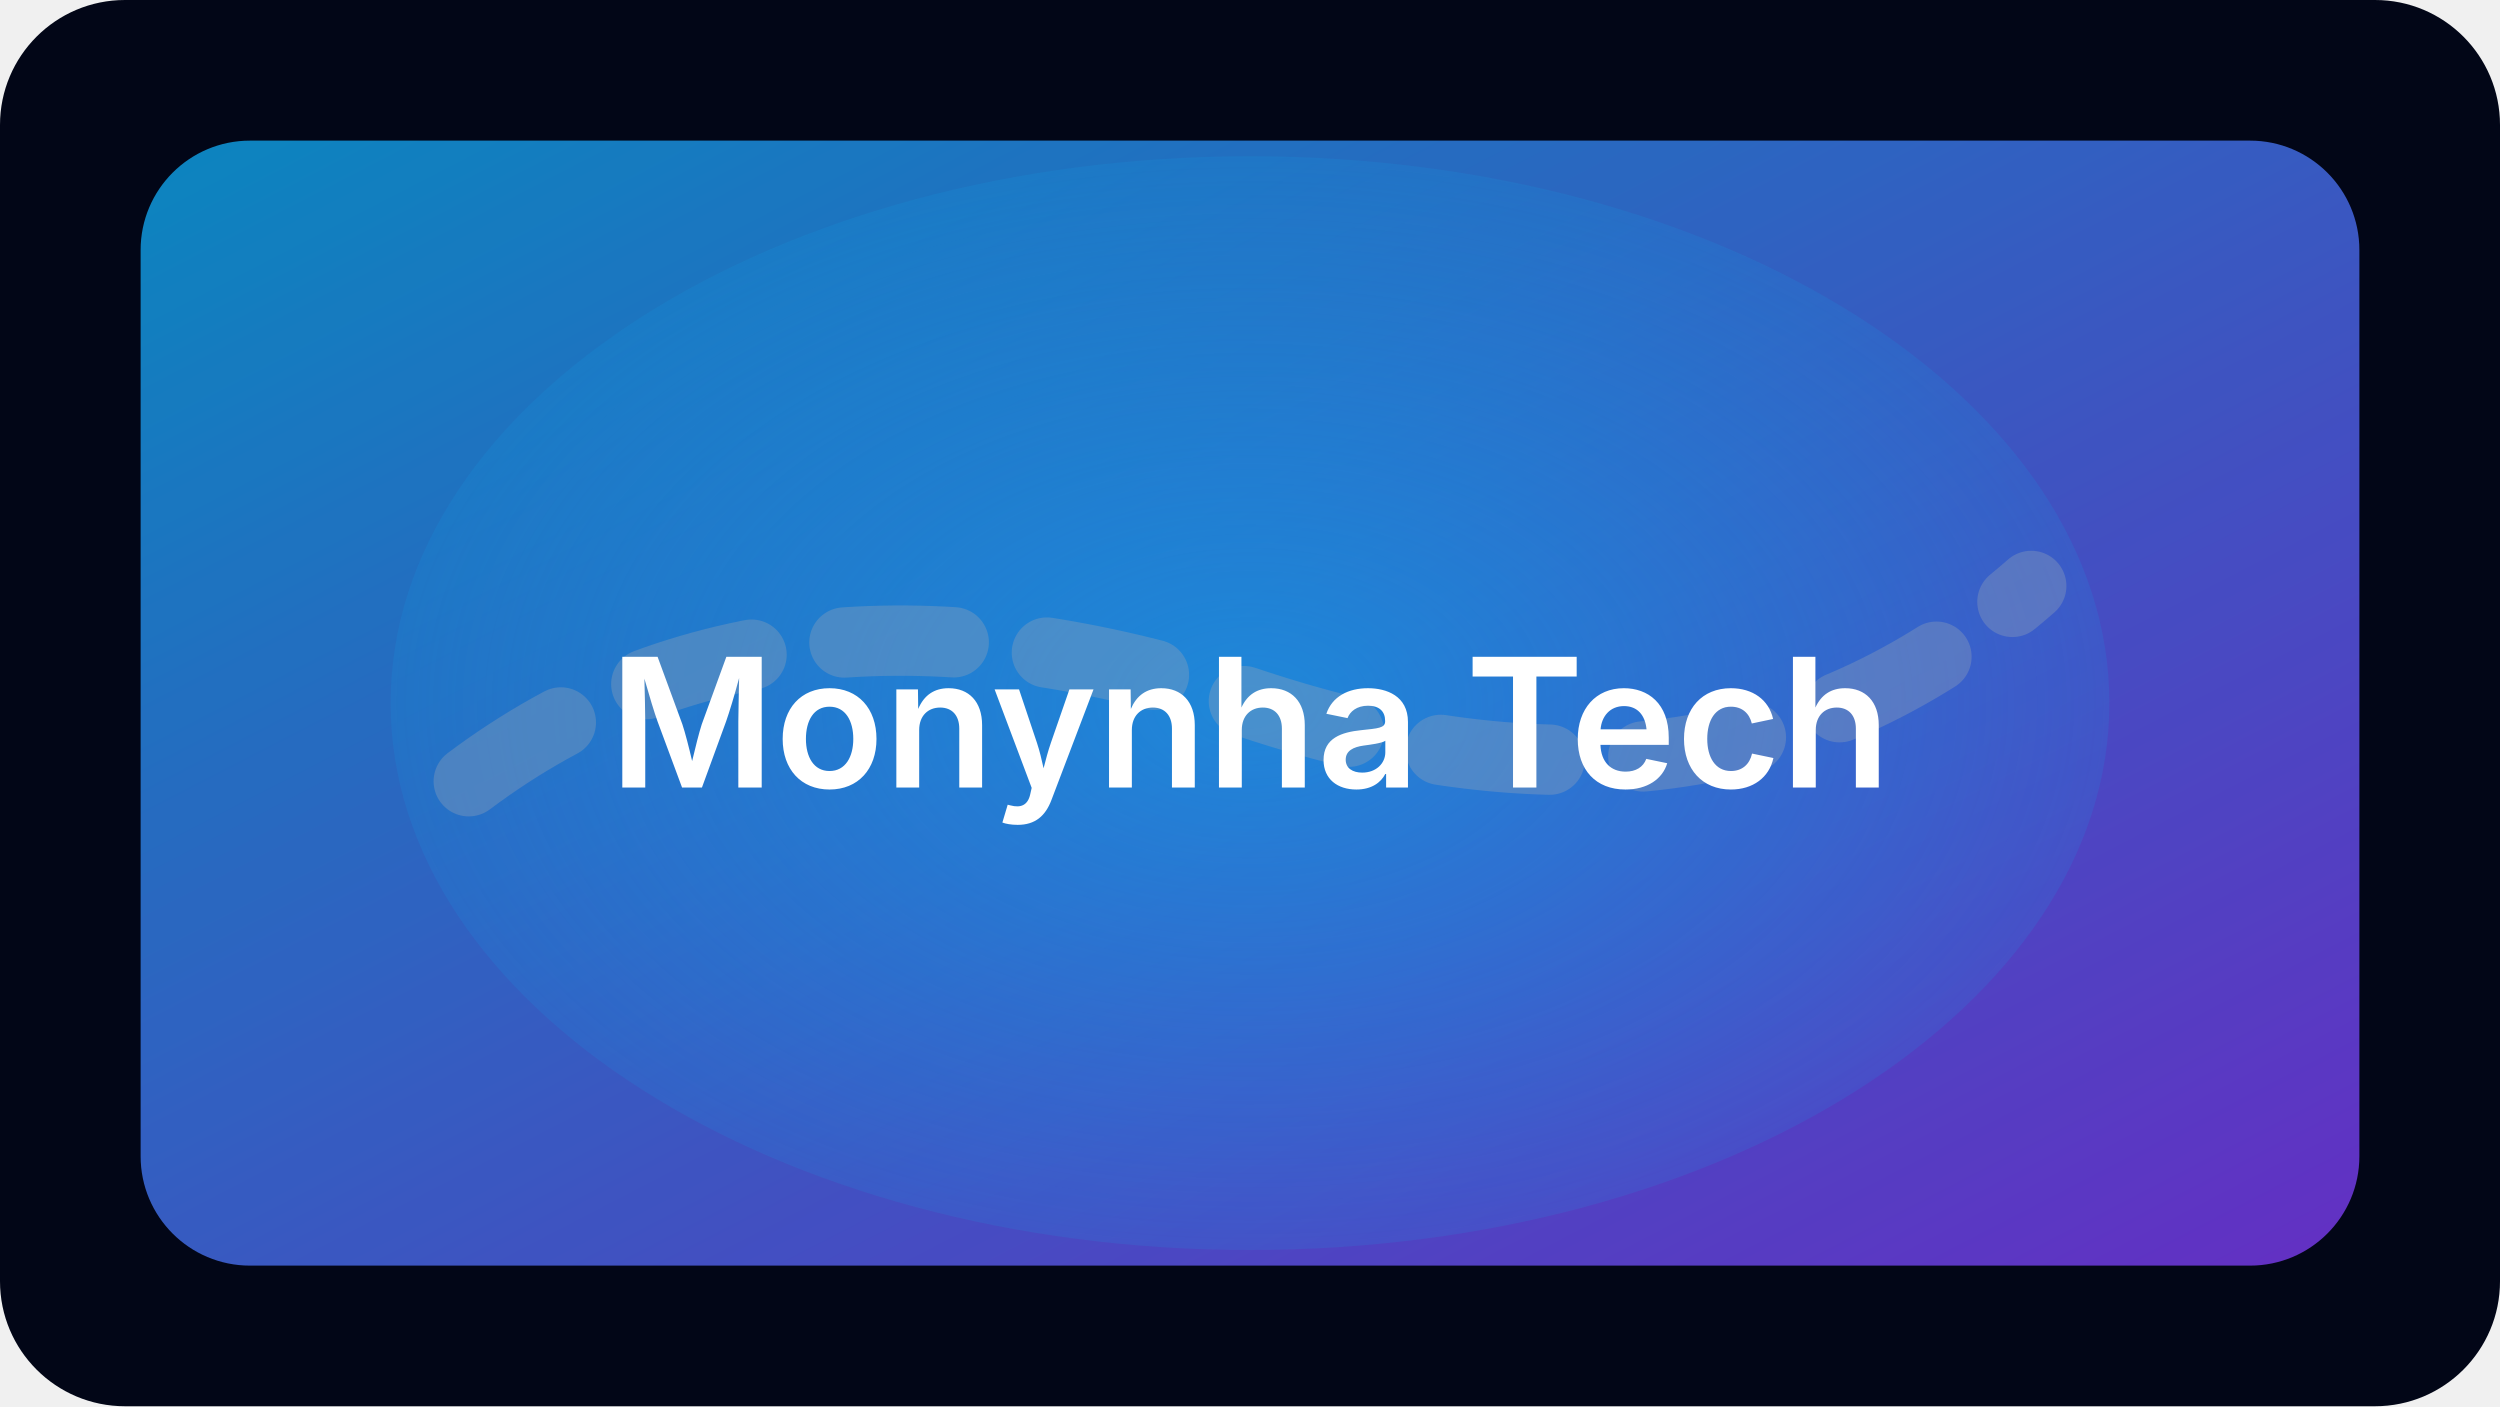
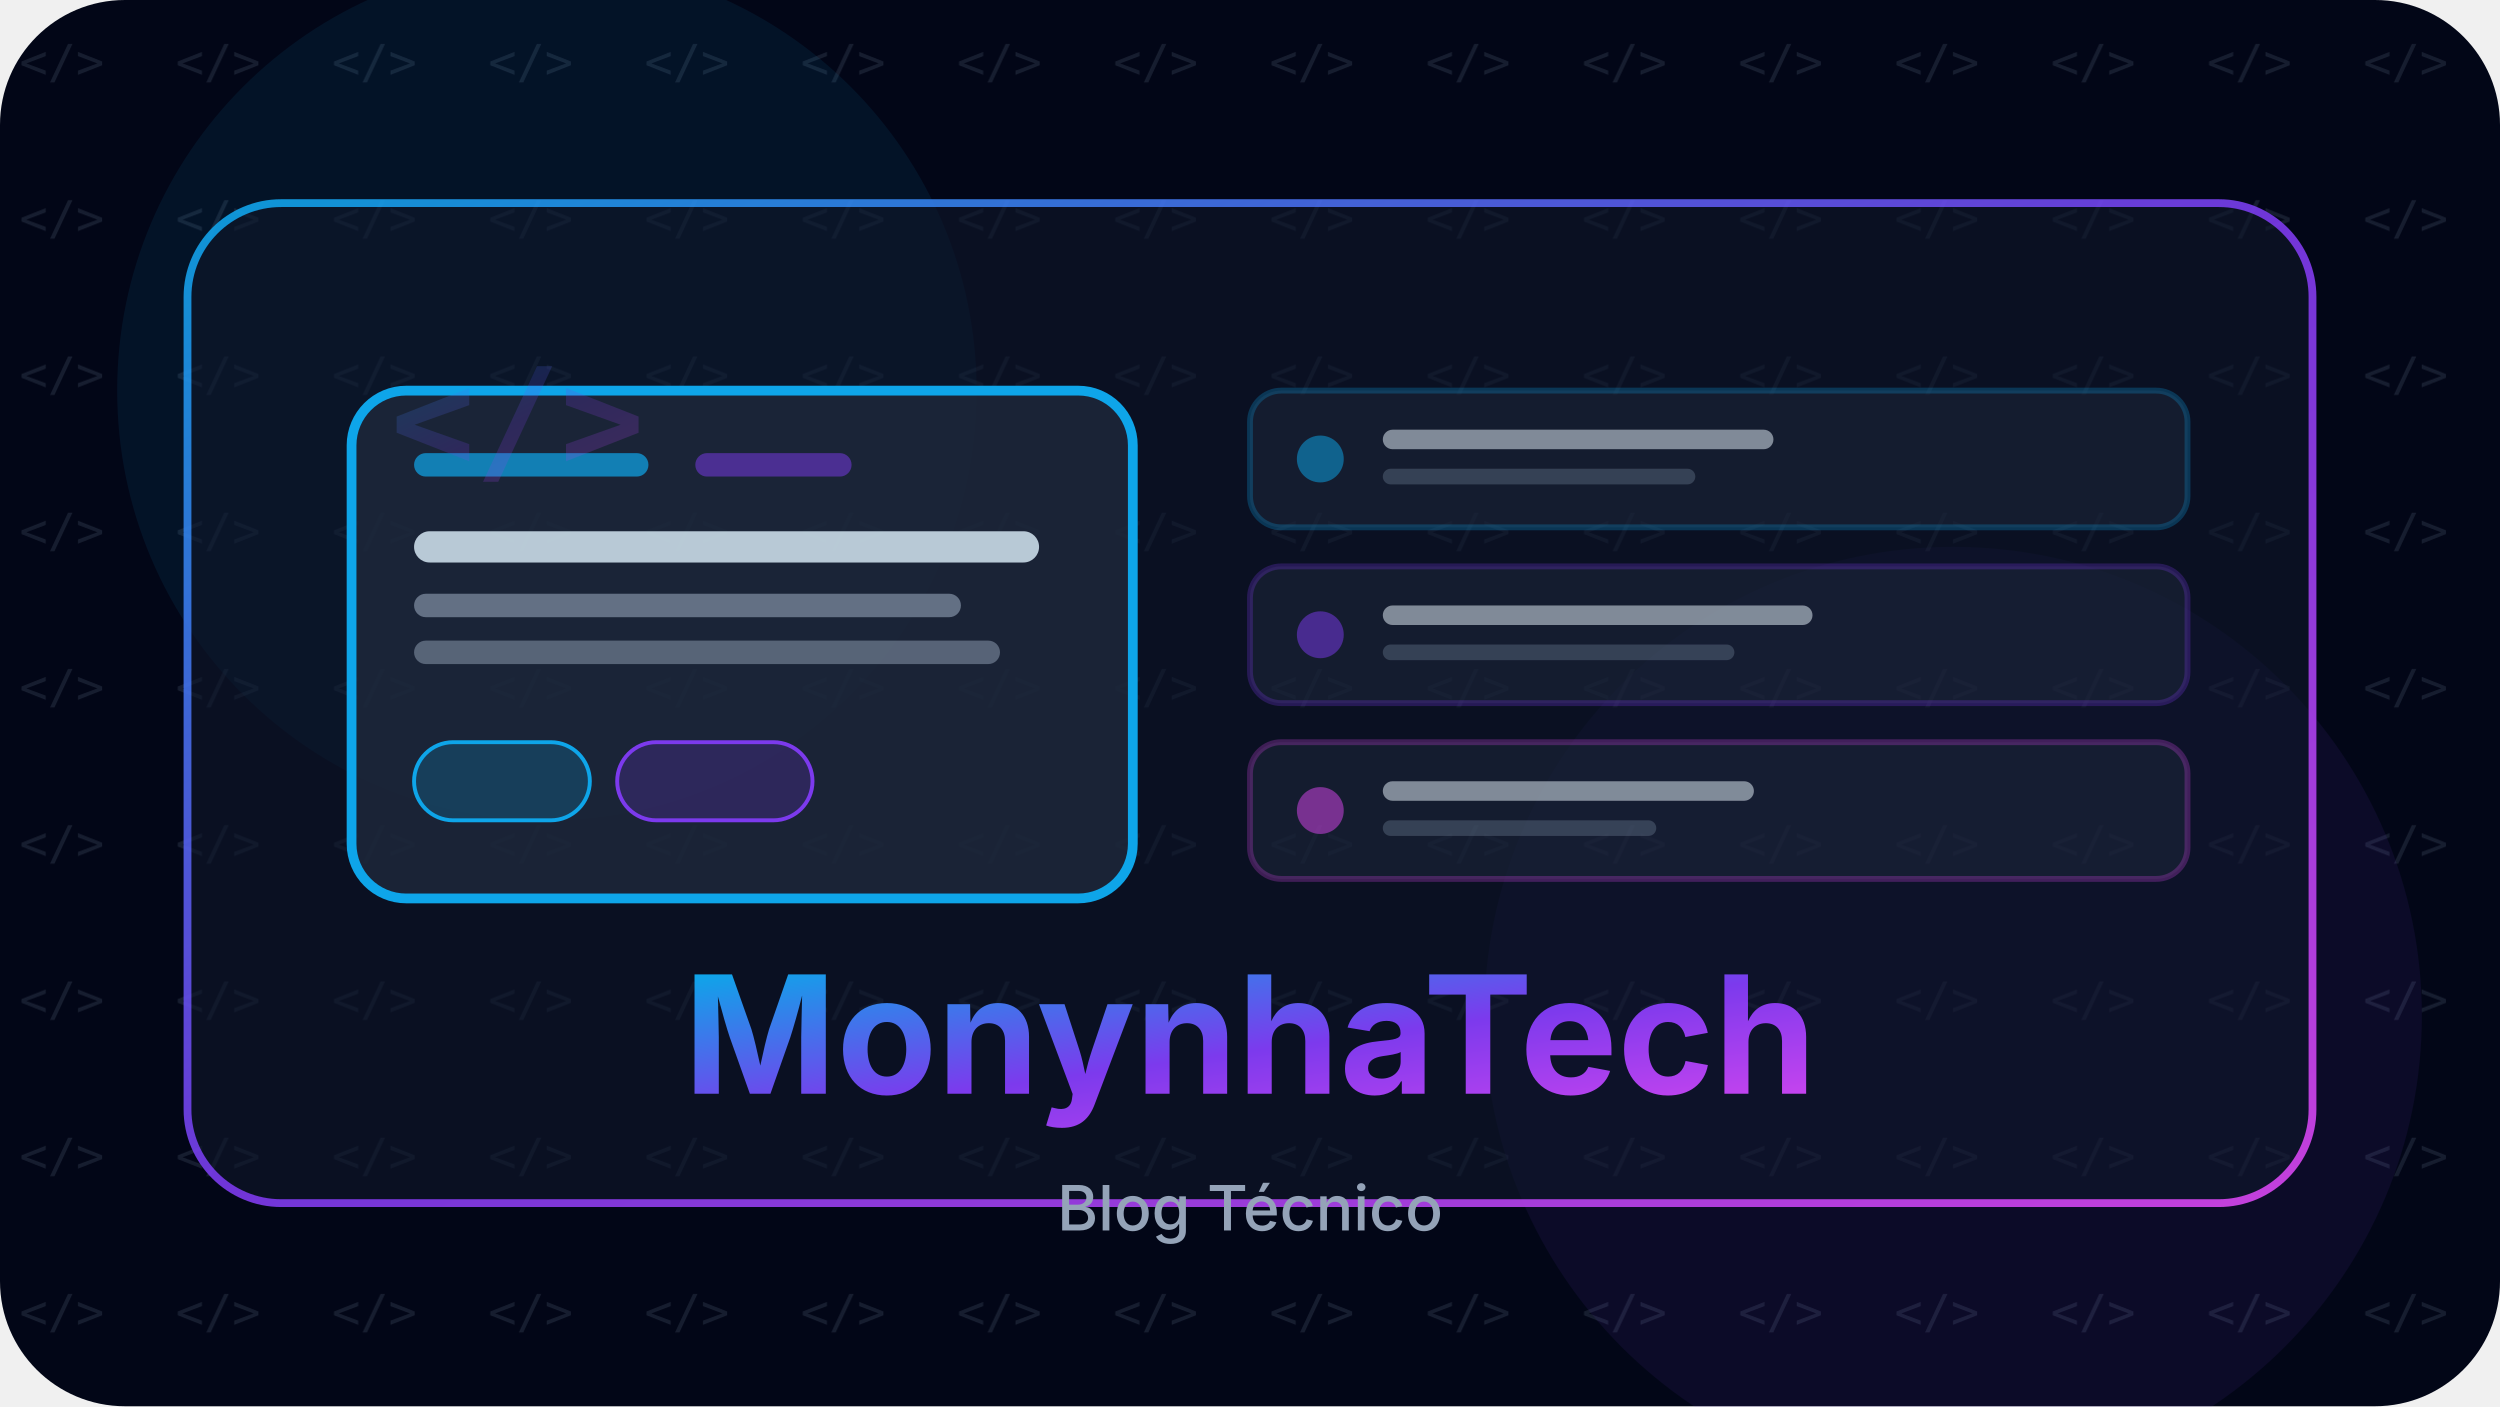
<svg xmlns="http://www.w3.org/2000/svg" width="640" height="360" viewBox="0 0 640 360" role="img">
  <defs>
    <linearGradient id="monynhaTechGradient" x1="0%" y1="0%" x2="100%" y2="100%">
-       <stop offset="0%" stop-color="#0ea5e9" />
-       <stop offset="100%" stop-color="#7c3aed" />
+       <stop offset="0%" stop-color="#0EA5E9" />
+       <stop offset="50%" stop-color="#7C3AED" />
+       <stop offset="100%" stop-color="#D946EF" />
    </linearGradient>
-     <radialGradient id="monynhaTechPulse" cx="50%" cy="50%" r="65%">
-       <stop offset="0%" stop-color="rgba(14,165,233,0.6)" />
-       <stop offset="100%" stop-color="rgba(14,165,233,0)" />
-     </radialGradient>
+     <pattern id="techPattern" width="40" height="40" patternUnits="userSpaceOnUse">
+       <text x="5" y="20" font-family="monospace" font-size="12" fill="#475569" opacity="0.3">&lt;/&gt;</text>
+     </pattern>
  </defs>
  <rect width="640" height="360" rx="32" fill="#020617" />
-   <rect x="36" y="36" width="568" height="288" rx="28" fill="url(#monynhaTechGradient)" opacity="0.8" />
-   <ellipse cx="320" cy="180" rx="220" ry="140" fill="url(#monynhaTechPulse)" />
-   <path d="M120 200 Q 200 140 320 180 T 520 150" fill="none" stroke="rgba(148,163,184,0.35)" stroke-width="18" stroke-linecap="round" stroke-dasharray="28 24" />
-   <text x="50%" y="56%" text-anchor="middle" fill="white" font-family="'Space Grotesk', 'Inter', sans-serif" font-size="46" font-weight="600">
-     Monynha Tech
+   <rect width="640" height="360" fill="url(#techPattern)" />
+   <circle cx="140" cy="100" r="110" fill="#0EA5E9" opacity="0.08" />
+   <circle cx="500" cy="260" r="120" fill="#7C3AED" opacity="0.08" />
+   <rect x="48" y="52" width="544" height="256" rx="24" fill="rgba(15,23,42,0.7)" stroke="url(#monynhaTechGradient)" stroke-width="2" opacity="0.9" />
+   <g transform="translate(90, 100)">
+     <rect x="0" y="0" width="200" height="130" rx="14" fill="rgba(30,41,59,0.8)" stroke="#0EA5E9" stroke-width="2.5" />
+     <rect x="16" y="16" width="60" height="6" rx="3" fill="#0EA5E9" opacity="0.7" />
+     <rect x="88" y="16" width="40" height="6" rx="3" fill="#7C3AED" opacity="0.5" />
+     <rect x="16" y="36" width="160" height="8" rx="4" fill="#E0F2FE" opacity="0.8" />
+     <rect x="16" y="52" width="140" height="6" rx="3" fill="#94A3B8" opacity="0.6" />
+     <rect x="16" y="64" width="150" height="6" rx="3" fill="#94A3B8" opacity="0.5" />
+     <g transform="translate(16, 90)">
+       <rect x="0" y="0" width="45" height="20" rx="10" fill="rgba(14,165,233,0.2)" stroke="#0EA5E9" stroke-width="1" />
+       <rect x="52" y="0" width="50" height="20" rx="10" fill="rgba(124,58,237,0.2)" stroke="#7C3AED" stroke-width="1" />
+     </g>
+   </g>
+   <g transform="translate(320, 100)" opacity="0.85">
+     <rect x="0" y="0" width="240" height="35" rx="8" fill="rgba(30,41,59,0.6)" stroke="rgba(14,165,233,0.3)" stroke-width="1.5" />
+     <circle cx="18" cy="17.5" r="6" fill="#0EA5E9" opacity="0.6" />
+     <rect x="34" y="10" width="100" height="5" rx="2.5" fill="#CBD5E1" opacity="0.7" />
+     <rect x="34" y="20" width="80" height="4" rx="2" fill="#64748B" opacity="0.5" />
+     <rect x="0" y="45" width="240" height="35" rx="8" fill="rgba(30,41,59,0.6)" stroke="rgba(124,58,237,0.3)" stroke-width="1.5" />
+     <circle cx="18" cy="62.5" r="6" fill="#7C3AED" opacity="0.6" />
+     <rect x="34" y="55" width="110" height="5" rx="2.5" fill="#CBD5E1" opacity="0.7" />
+     <rect x="34" y="65" width="90" height="4" rx="2" fill="#64748B" opacity="0.5" />
+     <rect x="0" y="90" width="240" height="35" rx="8" fill="rgba(30,41,59,0.6)" stroke="rgba(217,70,239,0.3)" stroke-width="1.5" />
+     <circle cx="18" cy="107.5" r="6" fill="#D946EF" opacity="0.6" />
+     <rect x="34" y="100" width="95" height="5" rx="2.5" fill="#CBD5E1" opacity="0.7" />
+     <rect x="34" y="110" width="70" height="4" rx="2" fill="#64748B" opacity="0.5" />
+   </g>
+   <g transform="translate(100, 120)" opacity="0.2">
+     <text x="0" y="0" font-family="'JetBrains Mono', monospace" font-size="36" font-weight="700" fill="url(#monynhaTechGradient)">
+       &lt;/&gt;
+     </text>
+   </g>
+   <text x="320" y="280" text-anchor="middle" fill="url(#monynhaTechGradient)" font-family="'Space Grotesk', 'Inter', sans-serif" font-size="42" font-weight="700">
+     MonynhaTech
+   </text>
+   <text x="320" y="315" text-anchor="middle" fill="#94A3B8" font-family="'Inter', sans-serif" font-size="16" font-weight="500">
+     Blog Técnico
  </text>
</svg>
